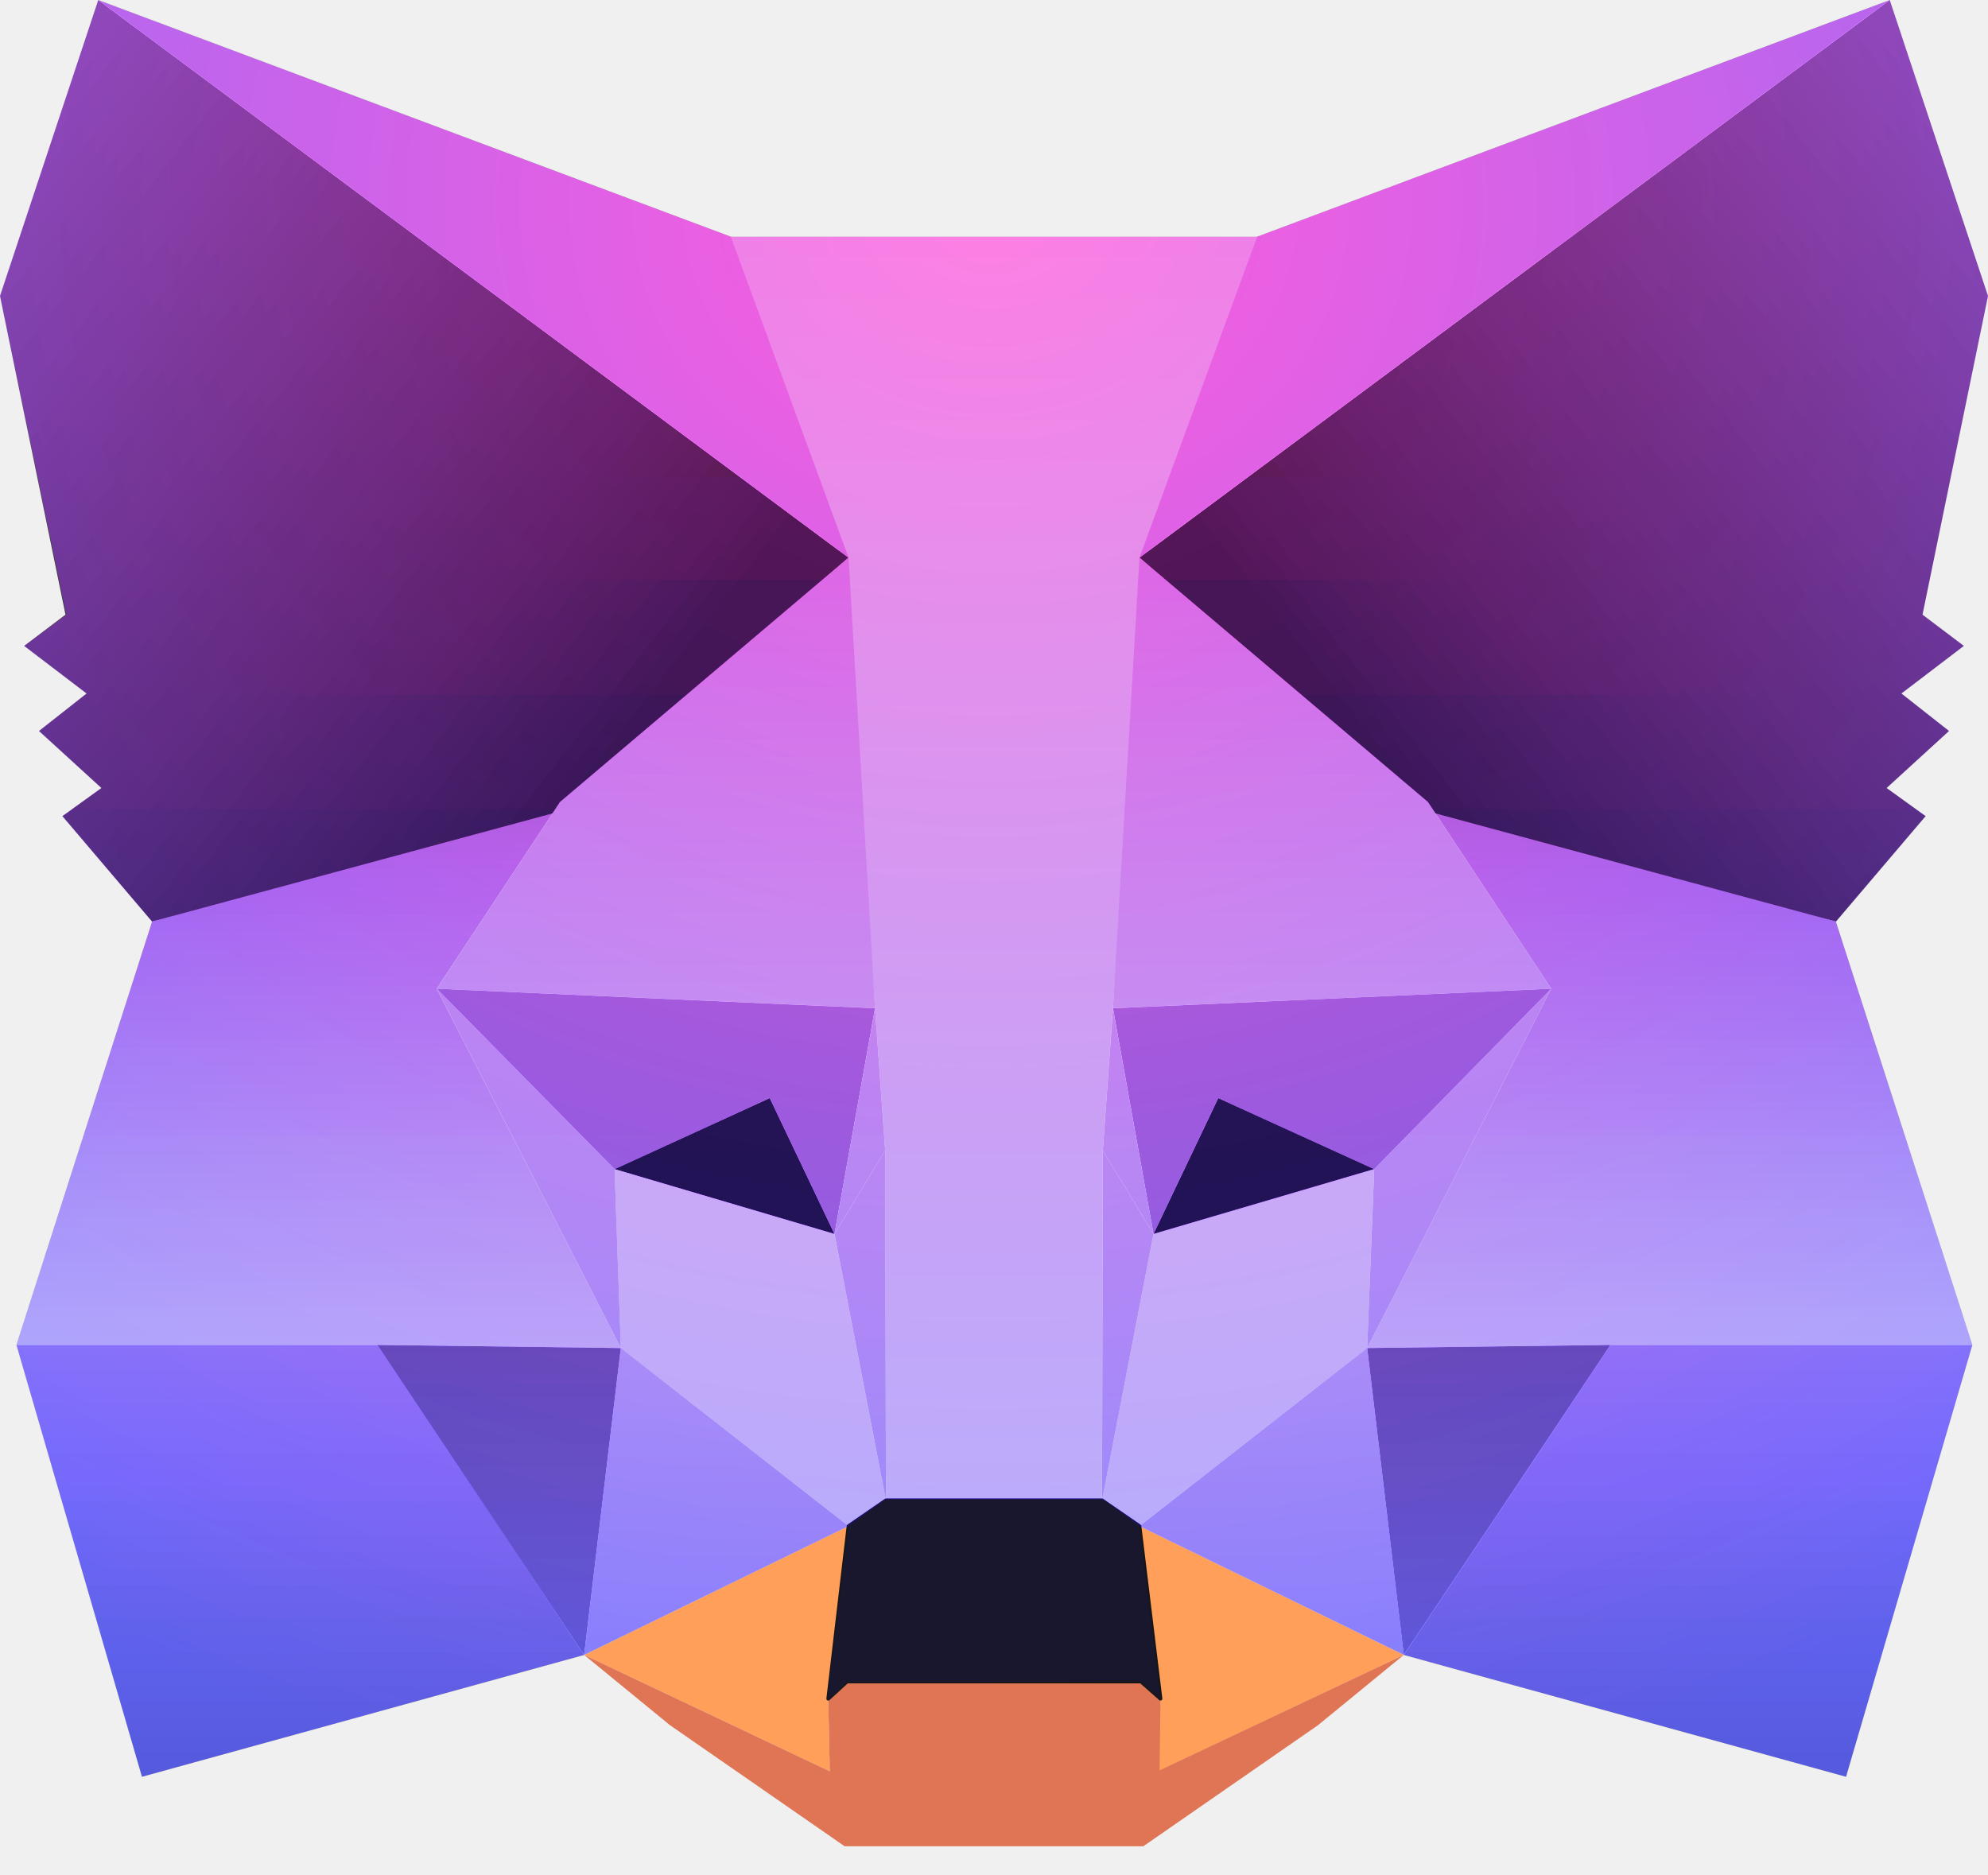
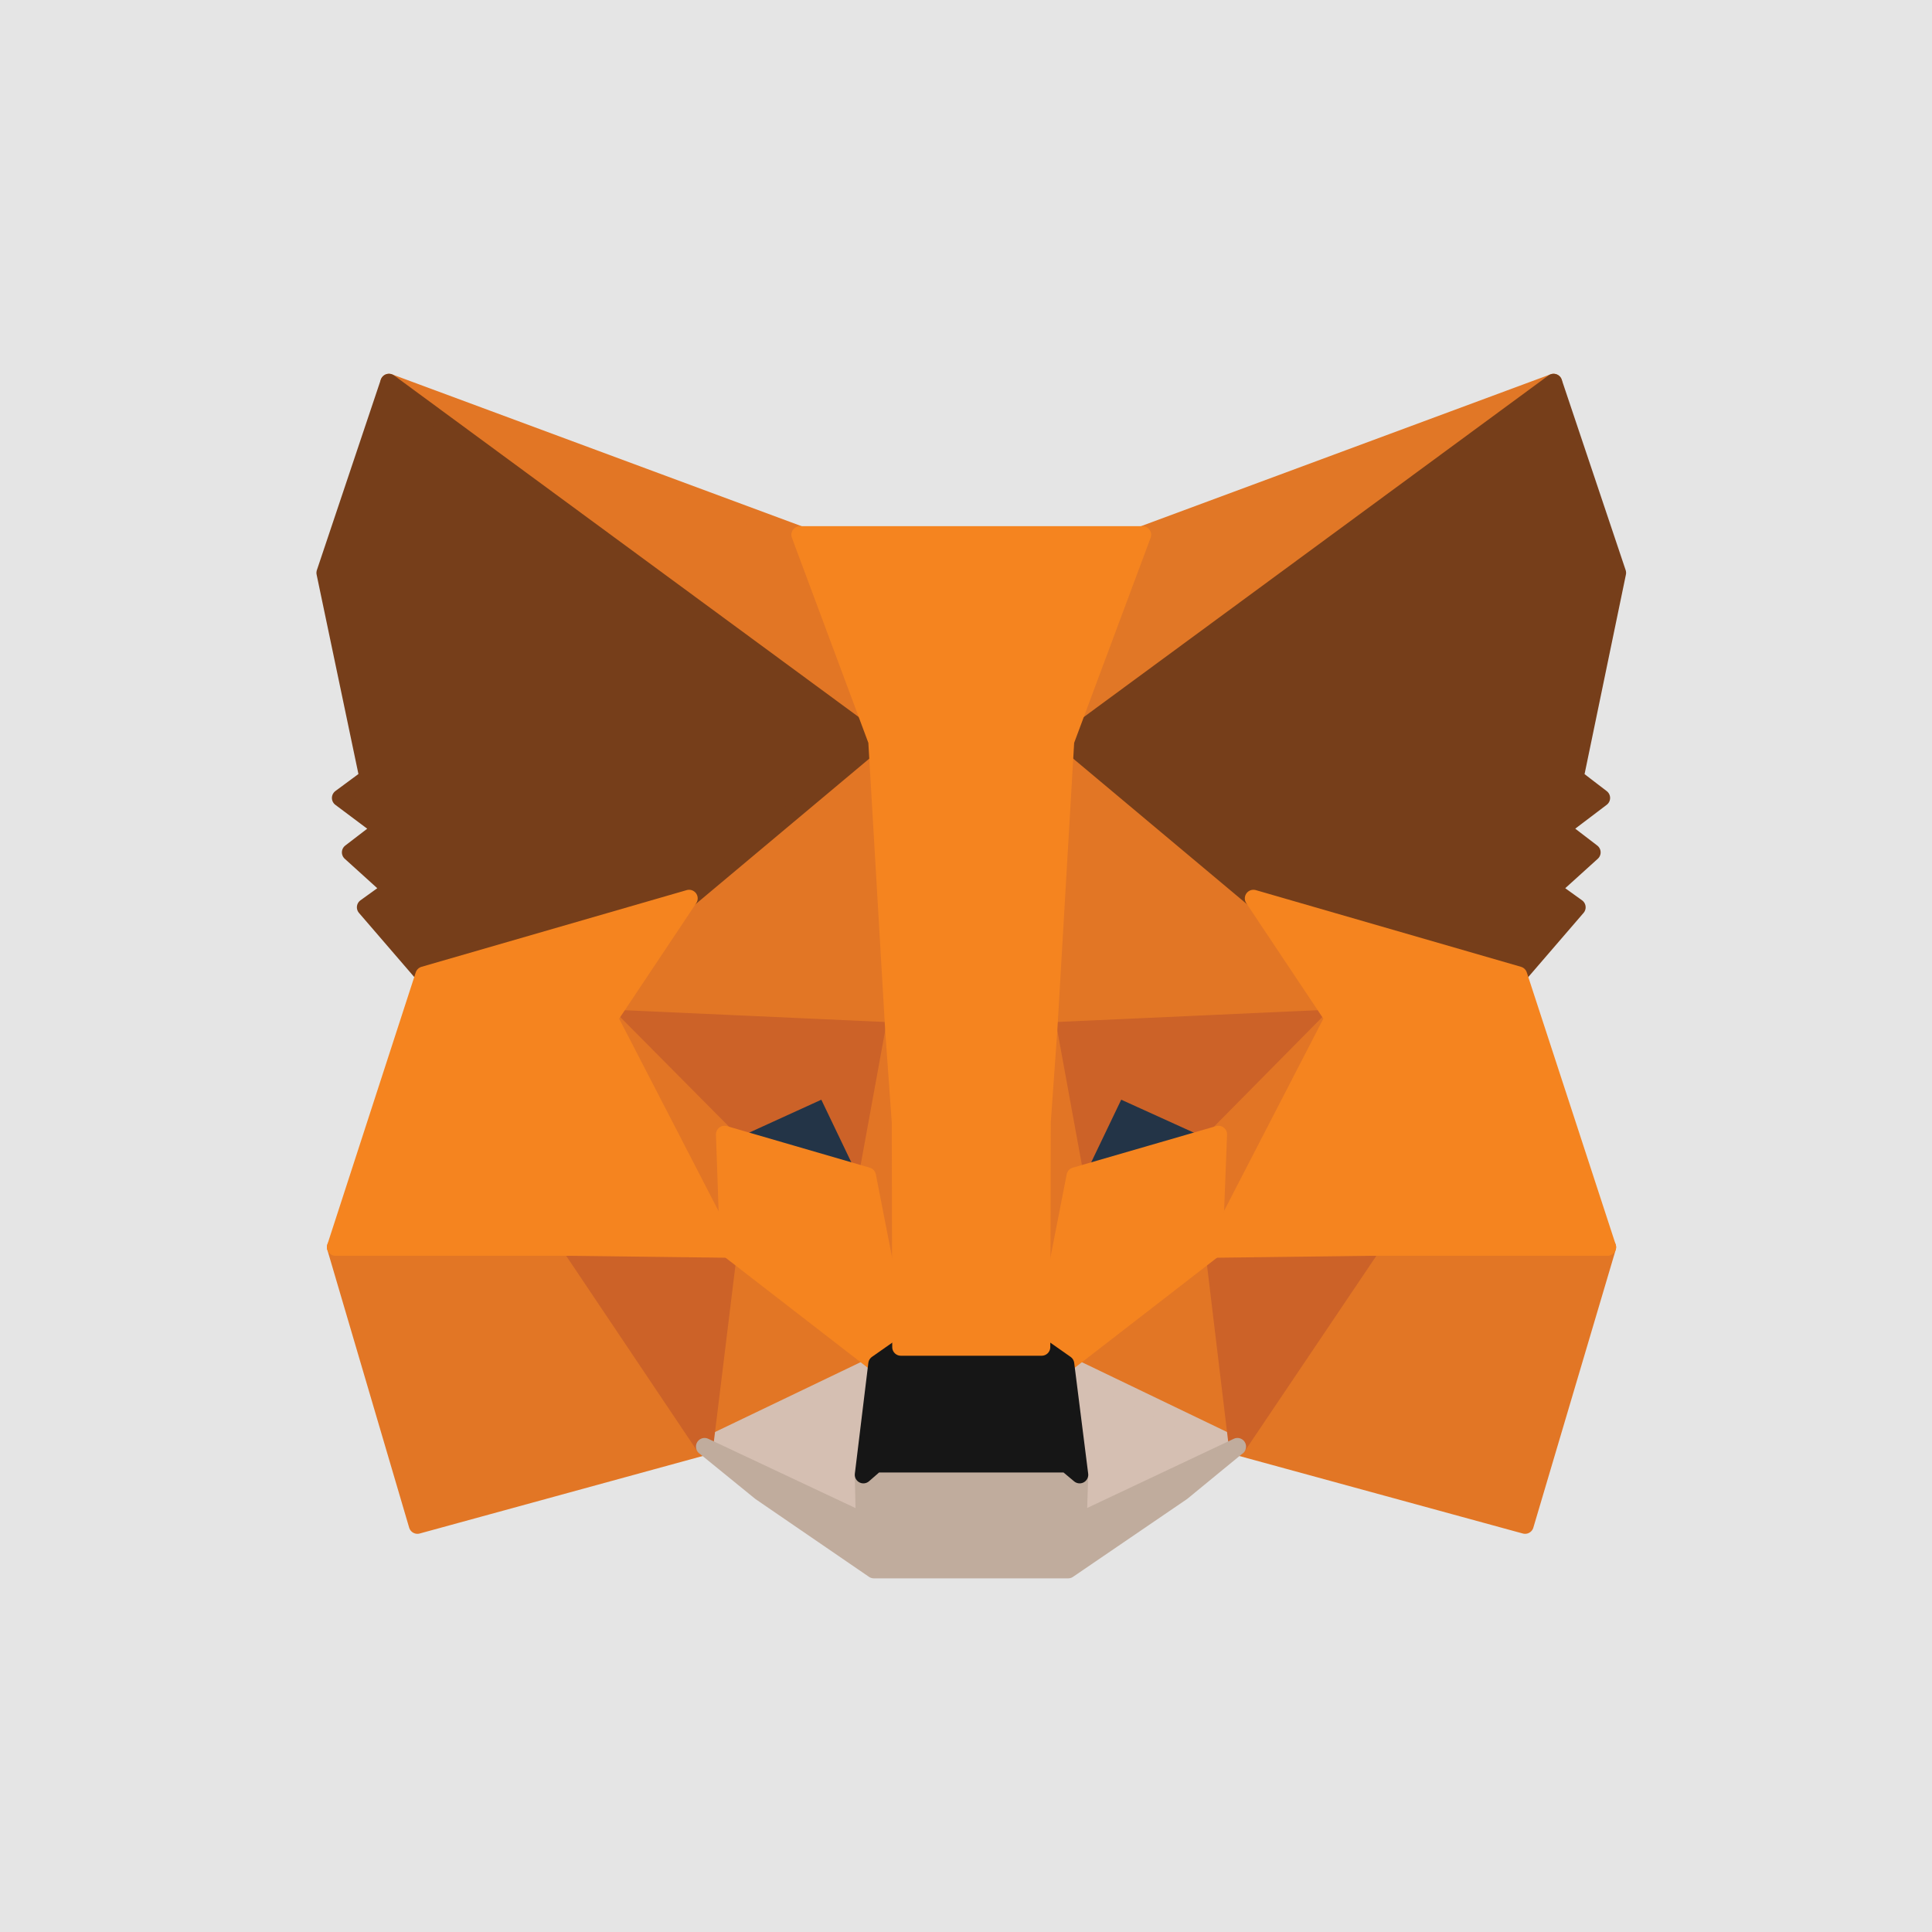
- <svg xmlns="http://www.w3.org/2000/svg" width="35" height="33" viewBox="0 0 35 33" fill="none">
-   <g clip-path="url(#clip0)">
-     <path d="M19.593 17.753L20.17 9.818L22.518 4.167H12.481L14.829 9.818L15.406 17.753L15.584 20.255L15.598 26.415H19.401L19.415 20.255L19.593 17.753Z" fill="url(#paint0_linear)" />
-     <path d="M32.322 16.226L25.141 14.122L27.31 17.408L24.07 23.734L28.354 23.679H34.725L32.322 16.226Z" fill="url(#paint1_linear)" />
-     <path d="M9.858 14.122L2.677 16.226L0.288 23.679H6.659L10.93 23.734L7.689 17.408L9.858 14.122Z" fill="url(#paint2_linear)" />
-     <path d="M20.308 21.726L19.401 26.415L20.06 26.869L24.07 23.734L24.193 20.585L20.308 21.726Z" fill="#ACACAC" />
-     <path d="M10.819 20.585L10.929 23.734L14.939 26.869L15.598 26.415L14.691 21.726L10.819 20.585Z" fill="#ACACAC" />
-     <path d="M33.847 10.822L35 5.211L33.27 0L20.061 9.818L24.99 14.245L32.323 16.226L33.902 14.369L33.215 13.874L34.314 12.87L33.476 12.21L34.575 11.372L33.847 10.822Z" fill="url(#paint3_linear)" />
-     <path d="M1.153 10.822L-0 5.211L1.73 0L14.939 9.818L10.01 14.245L2.677 16.226L1.098 14.369L1.785 13.874L0.686 12.87L1.524 12.21L0.425 11.372L1.153 10.822Z" fill="url(#paint4_linear)" />
-     <path d="M7.689 17.408L10.82 20.585L10.93 23.733L7.689 17.408Z" fill="#8D8D8D" />
-     <path d="M27.311 17.408L24.07 23.733L24.194 20.585L27.311 17.408Z" fill="#8D8D8D" />
-     <path d="M24.715 29.137L20.061 26.868L20.431 29.907L20.39 31.186L24.715 29.137Z" fill="#FF9F5A" />
-     <path d="M10.284 29.137L14.609 31.186L14.582 29.907L14.939 26.868L10.284 29.137Z" fill="#FF9F5A" />
-     <path d="M28.354 23.679L24.715 29.138L32.501 31.283L34.725 23.679H28.354Z" fill="url(#paint5_linear)" />
-     <path d="M0.289 23.679L2.499 31.283L10.285 29.138L6.66 23.679H0.289Z" fill="url(#paint6_linear)" />
-     <path d="M1.73 0L14.939 9.818L12.866 4.166L1.73 0Z" fill="#757575" />
-     <path d="M22.134 4.166L20.061 9.818L33.27 0L22.134 4.166Z" fill="#757575" />
-     <path d="M9.858 14.121L7.689 17.408L15.406 17.751L14.939 9.817L9.858 14.121Z" fill="url(#paint7_linear)" />
-     <path d="M25.141 14.121L20.061 9.817L19.594 17.751L27.311 17.408L25.141 14.121Z" fill="url(#paint8_linear)" />
-     <path d="M10.284 29.137L14.939 26.869L10.93 23.733L10.284 29.137Z" fill="url(#paint9_linear)" />
-     <path d="M20.061 26.869L24.716 29.137L24.07 23.733L20.061 26.869Z" fill="url(#paint10_linear)" />
-     <path d="M24.07 23.734L24.715 29.138L28.354 23.679L24.07 23.734Z" fill="url(#paint11_linear)" />
-     <path d="M10.93 23.734L10.284 29.138L6.646 23.679L10.93 23.734Z" fill="url(#paint12_linear)" />
-     <path d="M27.311 17.408L19.594 17.752L20.308 21.726L21.447 19.333L24.194 20.585L27.311 17.408Z" fill="#666666" />
-     <path d="M10.82 20.585L13.552 19.333L14.692 21.726L15.406 17.752L7.689 17.408L10.82 20.585Z" fill="#666666" />
-     <path d="M20.308 21.726L19.416 20.255L19.594 17.752L20.308 21.726Z" fill="#8D8D8D" />
-     <path d="M14.692 21.726L15.406 17.752L15.584 20.255L14.692 21.726Z" fill="#8D8D8D" />
-     <path d="M19.416 20.255L20.308 21.726L19.402 26.415L19.416 20.255Z" fill="#8D8D8D" />
-     <path d="M15.584 20.255L15.598 26.415L14.692 21.726L15.584 20.255Z" fill="#8D8D8D" />
-     <path d="M20.415 31.169L20.431 29.907L20.088 29.604H14.912L14.582 29.907L14.609 31.186L10.284 29.137L11.795 30.374L14.87 32.506H20.129L23.205 30.374L24.715 29.137L20.415 31.169Z" fill="#DF7554" />
-     <path d="M20.061 26.869L19.402 26.415H15.598L14.939 26.869L14.582 29.908L14.912 29.605H20.088L20.431 29.908L20.061 26.869Z" fill="#161616" stroke="#161616" stroke-width="0.066" stroke-miterlimit="10" stroke-linejoin="round" />
-     <path d="M21.448 19.333L20.308 21.726L24.194 20.584L21.448 19.333Z" fill="#161616" />
-     <path d="M13.552 19.333L14.692 21.726L10.82 20.584L13.552 19.333Z" fill="#161616" />
-     <path d="M33.901 14.369L33.215 13.874L34.313 12.87L33.476 12.21L34.574 11.372L33.847 10.822L35 5.211L33.27 0L22.134 4.166H12.866L1.73 0L0 5.211L1.167 10.822L0.426 11.372L1.524 12.21L0.687 12.87L1.785 13.874L1.098 14.369L2.678 16.226L0.288 23.678L2.499 31.282L10.284 29.137L14.939 26.869L14.559 29.943L14.912 29.619L20.088 29.605L20.431 29.907L20.061 26.869L24.716 29.137L32.501 31.282L34.725 23.678L32.322 16.226L33.901 14.369Z" fill="url(#paint13_linear)" fill-opacity="0.1" style="mix-blend-mode:color-dodge" />
-     <path d="M33.901 14.369L33.215 13.874L34.313 12.87L33.476 12.21L34.574 11.372L33.847 10.822L35 5.211L33.27 0L22.134 4.166H12.866L1.73 0L0 5.211L1.167 10.822L0.426 11.372L1.524 12.21L0.687 12.87L1.785 13.874L1.098 14.369L2.678 16.226L0.288 23.678L2.499 31.282L10.284 29.137L14.939 26.869L15.585 26.401H16.546H18.468H19.429L20.061 26.869L24.716 29.137L32.501 31.282L34.725 23.678L32.322 16.226L33.901 14.369Z" fill="url(#paint14_radial)" style="mix-blend-mode:overlay" />
-   </g>
-   <defs>
-     <linearGradient id="paint0_linear" x1="17.5" y1="4.167" x2="17.5" y2="26.415" gradientUnits="userSpaceOnUse">
-       <stop stop-color="#8F8F8F" />
-       <stop offset="1" stop-color="#AEAEAE" />
-     </linearGradient>
-     <linearGradient id="paint1_linear" x1="29.397" y1="14.122" x2="29.397" y2="23.734" gradientUnits="userSpaceOnUse">
-       <stop stop-color="#696969" />
-       <stop offset="1" stop-color="#A6A6A6" />
-     </linearGradient>
-     <linearGradient id="paint2_linear" x1="5.609" y1="14.122" x2="5.609" y2="23.734" gradientUnits="userSpaceOnUse">
-       <stop stop-color="#696969" />
-       <stop offset="1" stop-color="#A6A6A6" />
-     </linearGradient>
-     <linearGradient id="paint3_linear" x1="24.372" y1="13.476" x2="36.95" y2="3.661" gradientUnits="userSpaceOnUse">
-       <stop stop-color="#1B1B1B" />
-       <stop offset="1" stop-color="#565656" />
-     </linearGradient>
-     <linearGradient id="paint4_linear" x1="10.627" y1="13.476" x2="-1.95" y2="3.661" gradientUnits="userSpaceOnUse">
-       <stop stop-color="#1B1B1B" />
-       <stop offset="1" stop-color="#565656" />
-     </linearGradient>
-     <linearGradient id="paint5_linear" x1="29.72" y1="23.679" x2="29.72" y2="31.283" gradientUnits="userSpaceOnUse">
-       <stop stop-color="#787878" />
-       <stop offset="1" stop-color="#5E5E5E" />
-     </linearGradient>
-     <linearGradient id="paint6_linear" x1="5.287" y1="23.679" x2="5.287" y2="31.283" gradientUnits="userSpaceOnUse">
-       <stop stop-color="#787878" />
-       <stop offset="1" stop-color="#5E5E5E" />
-     </linearGradient>
-     <linearGradient id="paint7_linear" x1="11.547" y1="9.817" x2="11.547" y2="17.751" gradientUnits="userSpaceOnUse">
-       <stop stop-color="#7A7A7A" />
-       <stop offset="1" stop-color="#949494" />
-     </linearGradient>
-     <linearGradient id="paint8_linear" x1="23.452" y1="9.817" x2="23.452" y2="17.751" gradientUnits="userSpaceOnUse">
-       <stop stop-color="#7A7A7A" />
-       <stop offset="1" stop-color="#949494" />
-     </linearGradient>
-     <linearGradient id="paint9_linear" x1="12.612" y1="32.396" x2="12.612" y2="-3.335" gradientUnits="userSpaceOnUse">
-       <stop stop-color="#7A7C7D" />
-       <stop offset="1" stop-color="#CECECF" />
-     </linearGradient>
-     <linearGradient id="paint10_linear" x1="22.388" y1="32.396" x2="22.388" y2="-3.335" gradientUnits="userSpaceOnUse">
-       <stop stop-color="#7A7C7D" />
-       <stop offset="1" stop-color="#CECECF" />
-     </linearGradient>
-     <linearGradient id="paint11_linear" x1="26.212" y1="16.721" x2="26.212" y2="30.869" gradientUnits="userSpaceOnUse">
-       <stop stop-color="#3E3E3E" />
-       <stop offset="1" stop-color="#616161" />
-     </linearGradient>
-     <linearGradient id="paint12_linear" x1="8.788" y1="16.721" x2="8.788" y2="30.869" gradientUnits="userSpaceOnUse">
-       <stop stop-color="#3E3E3E" />
-       <stop offset="1" stop-color="#616161" />
-     </linearGradient>
-     <linearGradient id="paint13_linear" x1="17.438" y1="4.125" x2="17.438" y2="34.101" gradientUnits="userSpaceOnUse">
-       <stop stop-color="#FF60DC" />
-       <stop offset="1" stop-color="#6B71FF" />
-     </linearGradient>
-     <radialGradient id="paint14_radial" cx="0" cy="0" r="1" gradientUnits="userSpaceOnUse" gradientTransform="translate(17.4382 3.50637) rotate(90) scale(28.876 32.3077)">
-       <stop stop-color="#FF60DC" />
-       <stop offset="1" stop-color="#6B71FF" />
-     </radialGradient>
-     <clipPath id="clip0">
-       <rect width="35" height="32.575" fill="white" />
-     </clipPath>
-   </defs>
+ <svg xmlns="http://www.w3.org/2000/svg" width="96" height="96" viewBox="0 0 96 96" fill="none">
+   <rect width="96" height="96" fill="#F5F5F5" />
+   <path d="M-1221 -619C-1221 -620.105 -1220.1 -621 -1219 -621H1378C1379.1 -621 1380 -620.105 1380 -619V948C1380 949.105 1379.1 950 1378 950H-1219C-1220.1 950 -1221 949.105 -1221 948V-619Z" fill="#E5E5E5" />
+   <path d="M77.196 19L52.108 37.438L56.773 26.572L77.196 19Z" fill="#E17726" stroke="#E17726" stroke-width="0.855" stroke-linecap="round" stroke-linejoin="round" />
+   <path d="M19.327 19L44.192 37.61L39.75 26.572L19.327 19Z" fill="#E27625" stroke="#E27625" stroke-width="0.855" stroke-linecap="round" stroke-linejoin="round" />
+   <path d="M68.163 61.75L61.488 71.879L75.781 75.787L79.876 61.972L68.163 61.75Z" fill="#E27625" stroke="#E27625" stroke-width="0.855" stroke-linecap="round" stroke-linejoin="round" />
+   <path d="M16.672 61.972L20.741 75.787L35.01 71.879L28.36 61.75L16.672 61.972Z" fill="#E27625" stroke="#E27625" stroke-width="0.855" stroke-linecap="round" stroke-linejoin="round" />
+   <path d="M34.241 44.64L30.27 50.59L44.415 51.229L43.944 36.11L34.241 44.64Z" fill="#E27625" stroke="#E27625" stroke-width="0.855" stroke-linecap="round" stroke-linejoin="round" />
+   <path d="M62.282 44.64L52.43 35.938L52.108 51.229L66.252 50.59L62.282 44.64Z" fill="#E27625" stroke="#E27625" stroke-width="0.855" stroke-linecap="round" stroke-linejoin="round" />
+   <path d="M35.01 71.879L43.571 67.773L36.201 62.07L35.01 71.879Z" fill="#E27625" stroke="#E27625" stroke-width="0.855" stroke-linecap="round" stroke-linejoin="round" />
+   <path d="M52.951 67.773L61.488 71.879L60.322 62.07L52.951 67.773Z" fill="#E27625" stroke="#E27625" stroke-width="0.855" stroke-linecap="round" stroke-linejoin="round" />
+   <path d="M61.488 71.879L52.952 67.773L53.646 73.28L53.572 75.615L61.488 71.879Z" fill="#D5BFB2" stroke="#D5BFB2" stroke-width="0.855" stroke-linecap="round" stroke-linejoin="round" />
+   <path d="M35.01 71.879L42.951 75.615L42.901 73.28L43.571 67.773L35.01 71.879Z" fill="#D5BFB2" stroke="#D5BFB2" stroke-width="0.855" stroke-linecap="round" stroke-linejoin="round" />
+   <path d="M43.1 58.432L36.003 56.367L41.016 54.08L43.1 58.432Z" fill="#233447" stroke="#233447" stroke-width="0.855" stroke-linecap="round" stroke-linejoin="round" />
+   <path d="M53.423 58.432L55.507 54.08L60.545 56.367L53.423 58.432Z" fill="#233447" stroke="#233447" stroke-width="0.855" stroke-linecap="round" stroke-linejoin="round" />
+   <path d="M35.01 71.879L36.251 61.75L28.36 61.972L35.01 71.879Z" fill="#CC6228" stroke="#CC6228" stroke-width="0.855" stroke-linecap="round" stroke-linejoin="round" />
+   <path d="M60.272 61.75L61.488 71.879L68.163 61.972L60.272 61.75Z" fill="#CC6228" stroke="#CC6228" stroke-width="0.855" stroke-linecap="round" stroke-linejoin="round" />
+   <path d="M66.252 50.59L52.108 51.229L53.423 58.432L55.508 54.081L60.545 56.367L66.252 50.59Z" fill="#CC6228" stroke="#CC6228" stroke-width="0.855" stroke-linecap="round" stroke-linejoin="round" />
+   <path d="M36.003 56.367L41.015 54.081L43.1 58.432L44.415 51.229L30.27 50.59L36.003 56.367Z" fill="#CC6228" stroke="#CC6228" stroke-width="0.855" stroke-linecap="round" stroke-linejoin="round" />
+   <path d="M30.27 50.59L36.201 62.07L36.003 56.367L30.27 50.59Z" fill="#E27525" stroke="#E27525" stroke-width="0.855" stroke-linecap="round" stroke-linejoin="round" />
+   <path d="M60.545 56.367L60.322 62.07L66.253 50.59L60.545 56.367Z" fill="#E27525" stroke="#E27525" stroke-width="0.855" stroke-linecap="round" stroke-linejoin="round" />
+   <path d="M44.415 51.229L43.1 58.432L44.763 66.938L45.135 55.728L44.415 51.229Z" fill="#E27525" stroke="#E27525" stroke-width="0.855" stroke-linecap="round" stroke-linejoin="round" />
+   <path d="M52.108 51.229L51.413 55.703L51.76 66.938L53.423 58.432L52.108 51.229Z" fill="#E27525" stroke="#E27525" stroke-width="0.855" stroke-linecap="round" stroke-linejoin="round" />
+   <path d="M53.423 58.432L51.761 66.938L52.952 67.773L60.322 62.07L60.545 56.367L53.423 58.432Z" fill="#F5841F" stroke="#F5841F" stroke-width="0.855" stroke-linecap="round" stroke-linejoin="round" />
+   <path d="M36.003 56.367L36.201 62.07L43.571 67.773L44.763 66.938L43.1 58.432L36.003 56.367Z" fill="#F5841F" stroke="#F5841F" stroke-width="0.855" stroke-linecap="round" stroke-linejoin="round" />
+   <path d="M53.572 75.615L53.646 73.28L53.001 72.739H43.522L42.901 73.28L42.951 75.615L35.01 71.879L37.789 74.14L43.422 78H53.076L58.733 74.14L61.488 71.879L53.572 75.615Z" fill="#C0AC9D" stroke="#C0AC9D" stroke-width="0.855" stroke-linecap="round" stroke-linejoin="round" />
+   <path d="M52.952 67.773L51.761 66.937H44.763L43.572 67.773L42.901 73.28L43.522 72.739H53.001L53.647 73.28L52.952 67.773Z" fill="#161616" stroke="#161616" stroke-width="0.855" stroke-linecap="round" stroke-linejoin="round" />
+   <path d="M78.263 38.642L80.372 28.465L77.196 19L52.951 36.823L62.282 44.64L75.459 48.451L78.362 45.083L77.097 44.173L79.107 42.354L77.568 41.174L79.578 39.65L78.263 38.642Z" fill="#763E1A" stroke="#763E1A" stroke-width="0.855" stroke-linecap="round" stroke-linejoin="round" />
+   <path d="M16.151 28.465L18.285 38.642L16.92 39.65L18.955 41.174L17.416 42.354L19.426 44.173L18.161 45.083L21.064 48.451L34.241 44.64L43.571 36.823L19.327 19L16.151 28.465Z" fill="#763E1A" stroke="#763E1A" stroke-width="0.855" stroke-linecap="round" stroke-linejoin="round" />
+   <path d="M75.459 48.451L62.282 44.64L66.252 50.59L60.322 62.07L68.163 61.972H79.876L75.459 48.451Z" fill="#F5841F" stroke="#F5841F" stroke-width="0.855" stroke-linecap="round" stroke-linejoin="round" />
+   <path d="M34.241 44.64L21.064 48.451L16.672 61.972H28.36L36.201 62.07L30.27 50.59L34.241 44.64Z" fill="#F5841F" stroke="#F5841F" stroke-width="0.855" stroke-linecap="round" stroke-linejoin="round" />
+   <path d="M52.108 51.229L52.951 36.823L56.773 26.572H39.75L43.571 36.823L44.415 51.229L44.738 55.752L44.762 66.938H51.76L51.785 55.752L52.108 51.229Z" fill="#F5841F" stroke="#F5841F" stroke-width="0.855" stroke-linecap="round" stroke-linejoin="round" />
+   <path d="M-1219 -620H1378V-622H-1219V-620ZM1379 -619V948H1381V-619H1379ZM1378 949H-1219V951H1378V949ZM-1220 948V-619H-1222V948H-1220ZM-1219 949C-1219.55 949 -1220 948.552 -1220 948H-1222C-1222 949.657 -1220.66 951 -1219 951V949ZM1379 948C1379 948.552 1378.55 949 1378 949V951C1379.66 951 1381 949.657 1381 948H1379ZM1378 -620C1378.55 -620 1379 -619.552 1379 -619H1381C1381 -620.657 1379.66 -622 1378 -622V-620ZM-1219 -622C-1220.66 -622 -1222 -620.657 -1222 -619H-1220C-1220 -619.552 -1219.55 -620 -1219 -620V-622Z" fill="black" fill-opacity="0.1" />
</svg>
